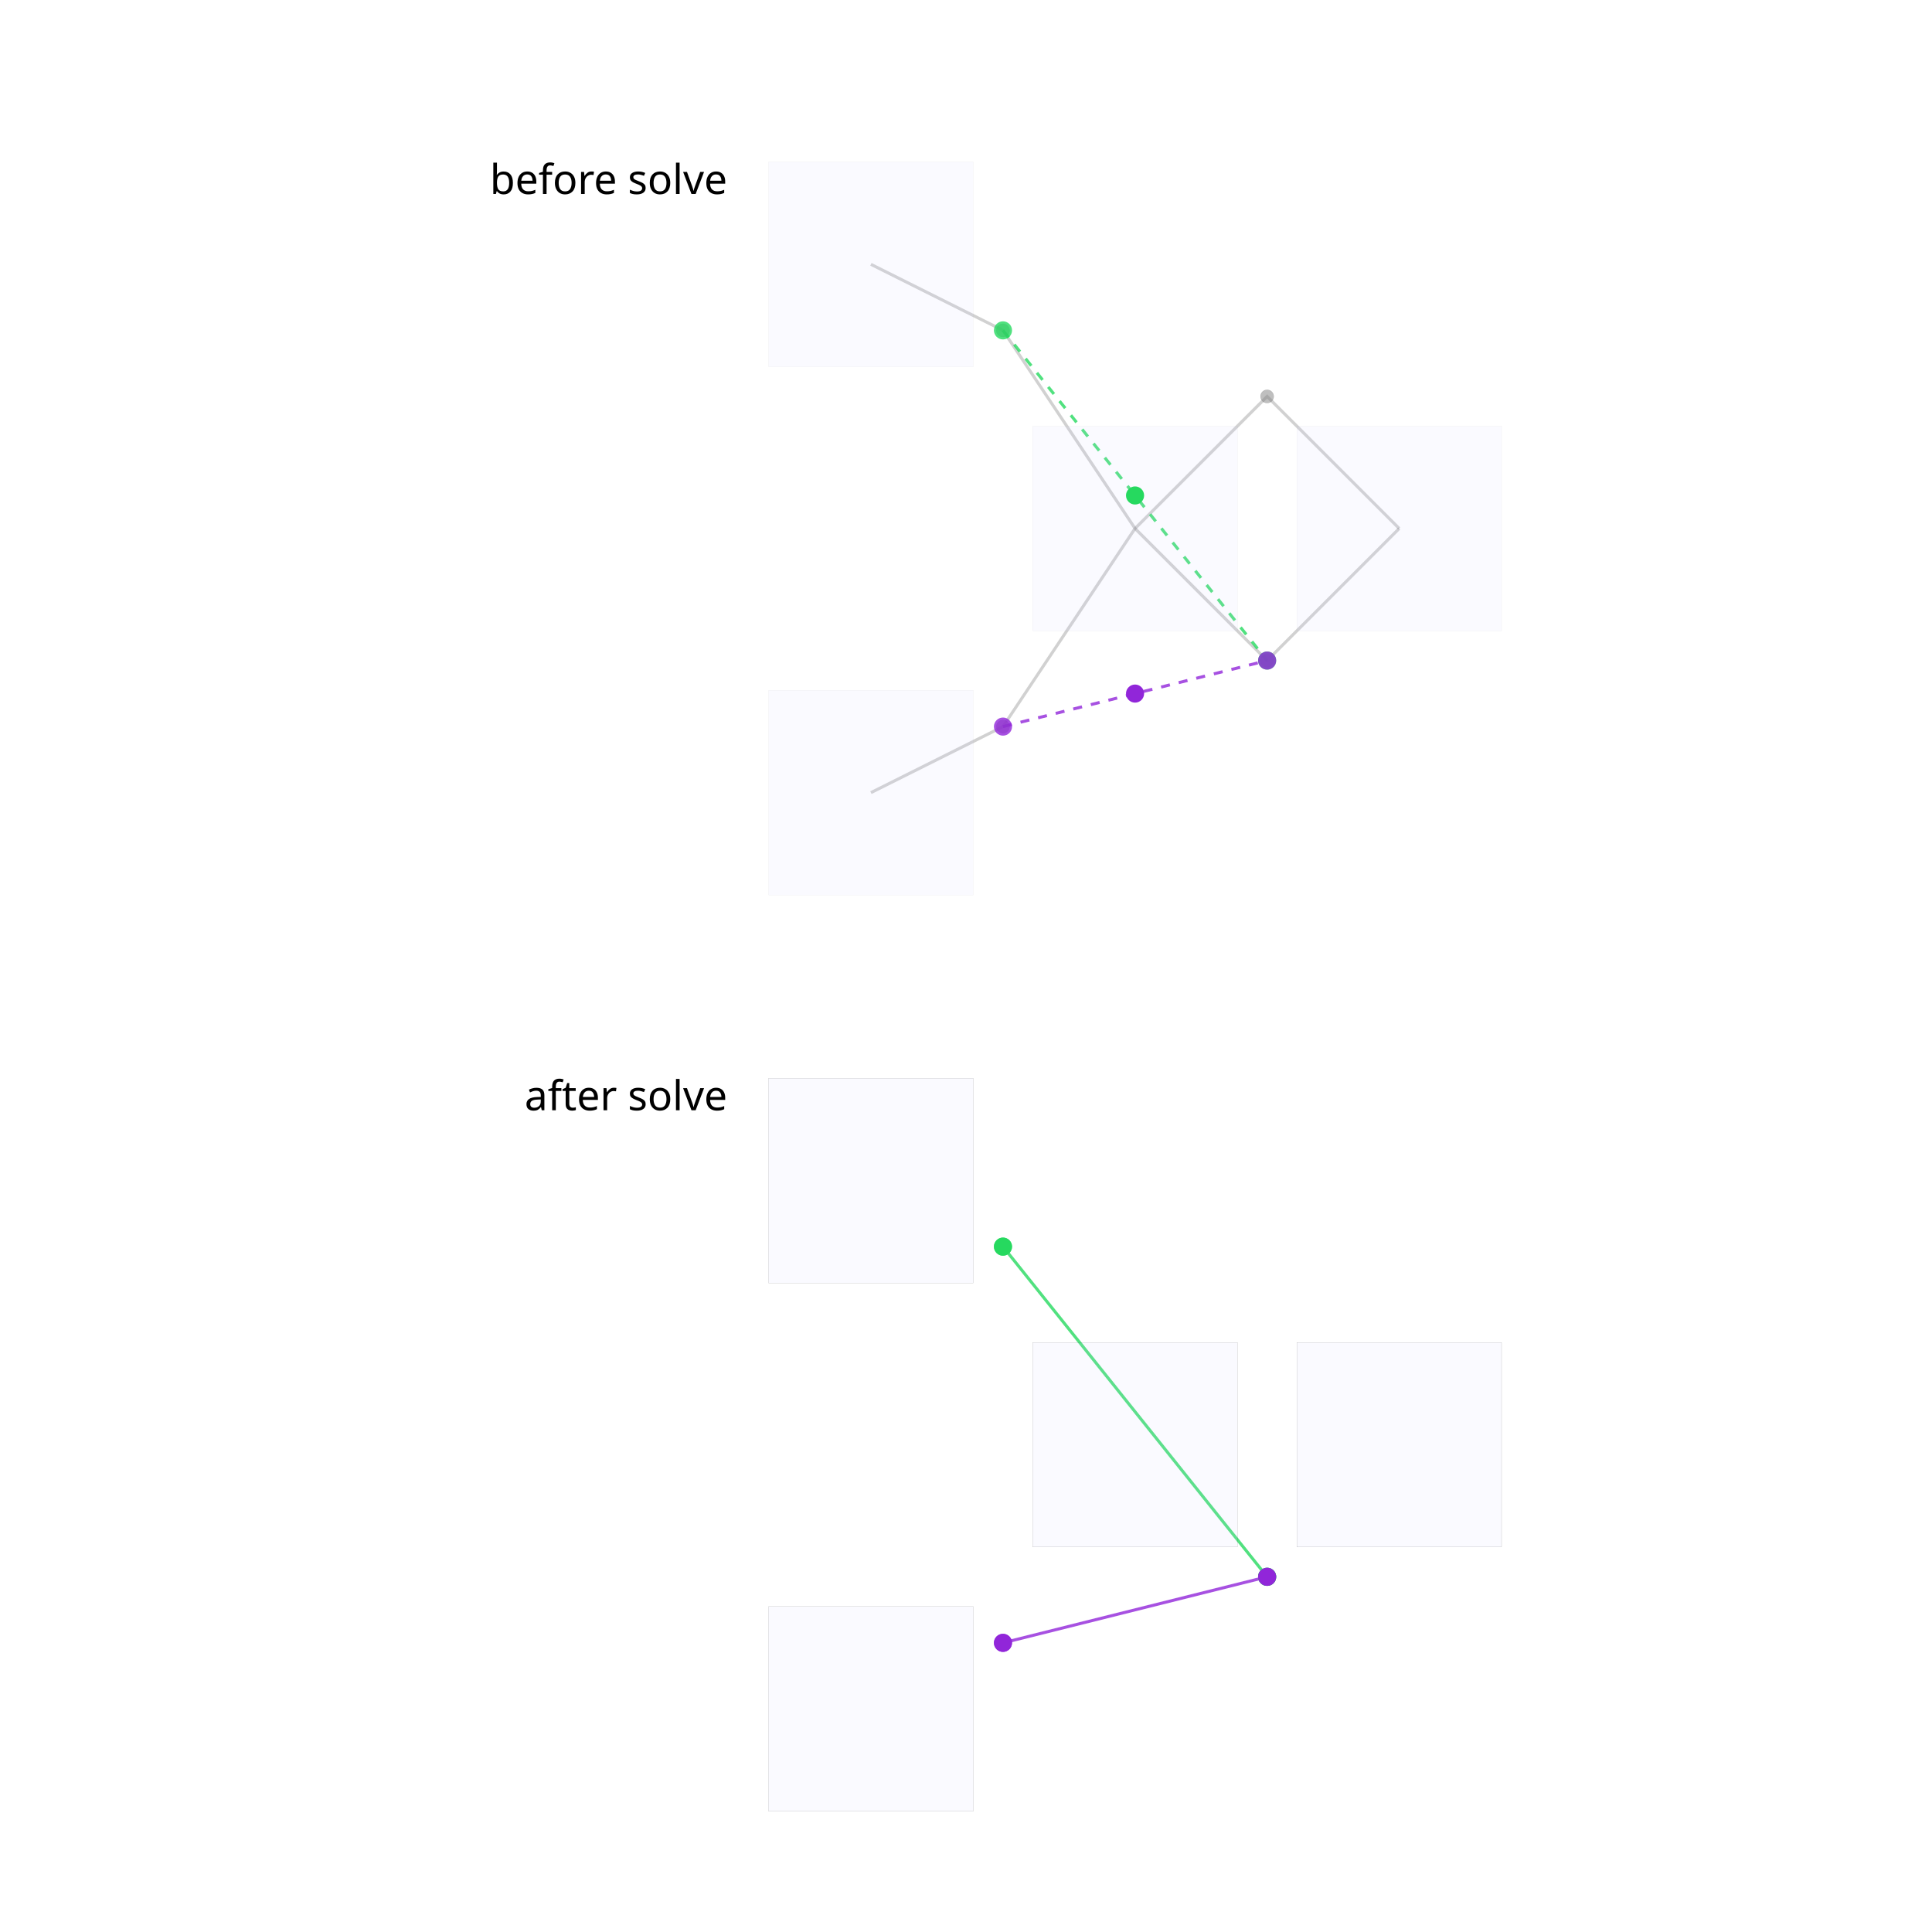
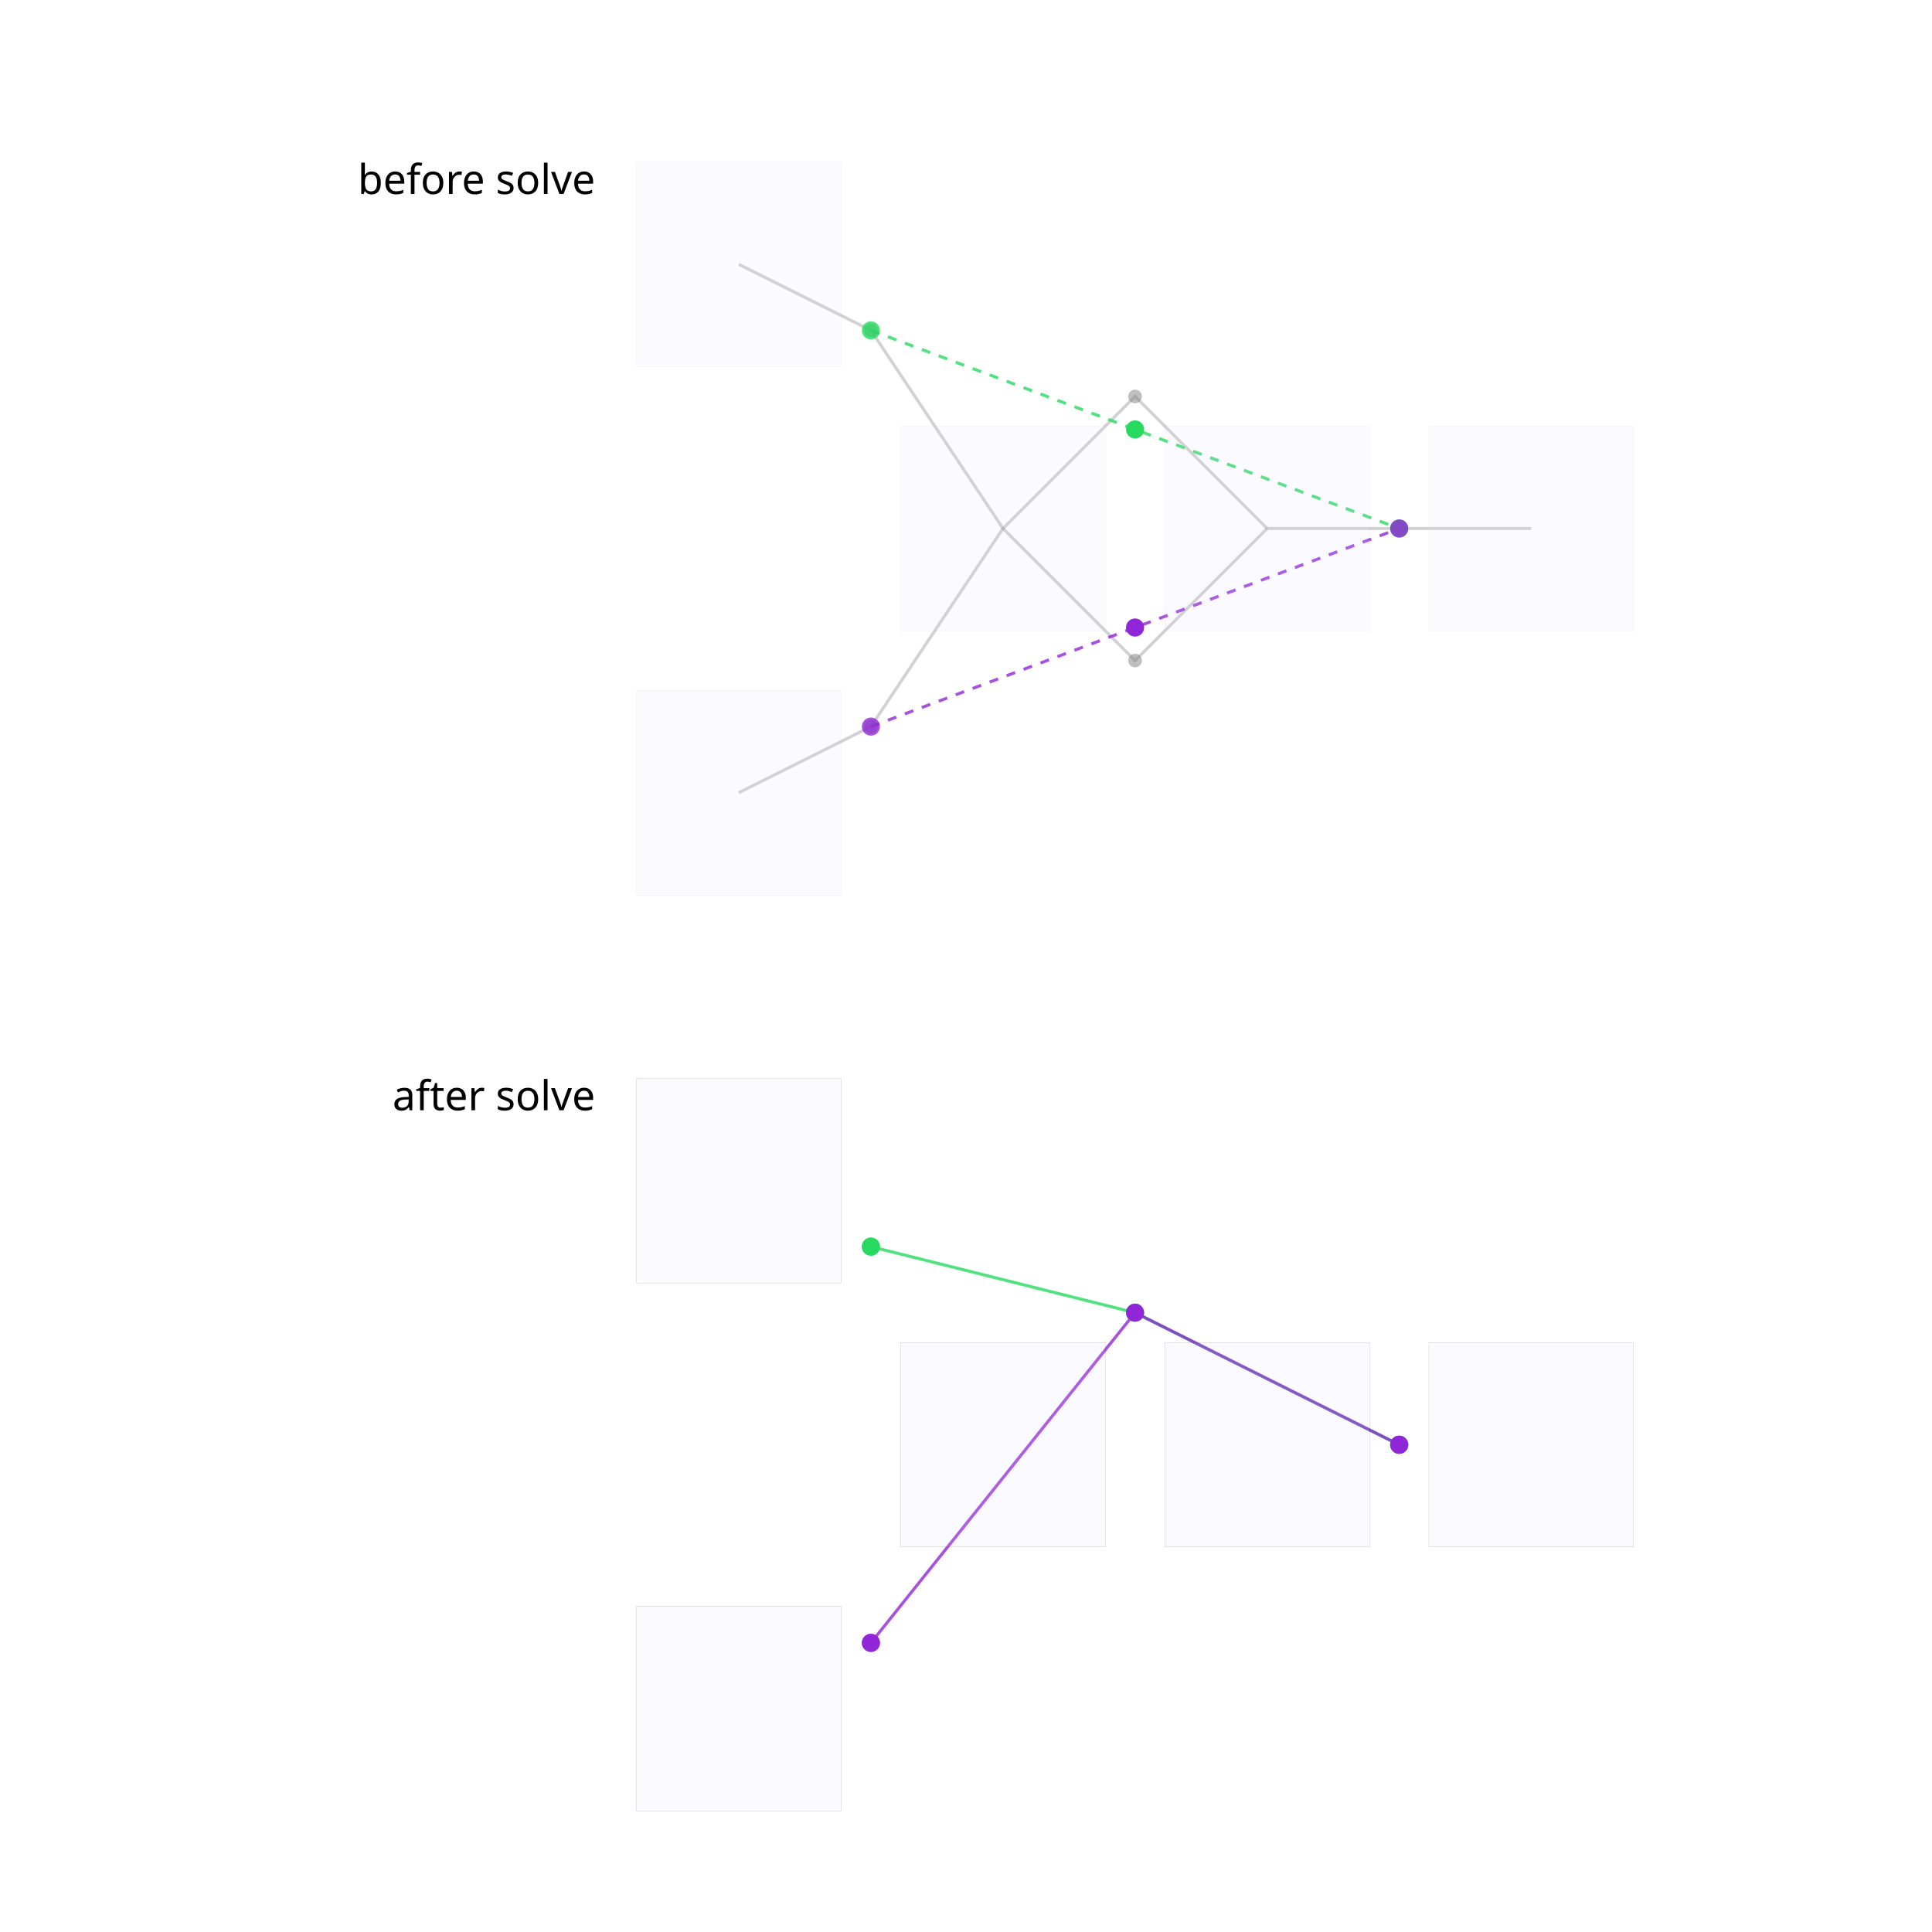
<svg xmlns="http://www.w3.org/2000/svg" width="640" height="640" viewBox="0 0 640 640">
  <rect width="100%" height="100%" fill="white" />
  <g>
-     <polyline data-points="0,4 1,3.5 2,2" data-type="line" data-label="" points="288.498,87.566 332.249,109.441 376,175.068" fill="none" stroke="rgba(100, 100, 100, 0.3)" stroke-width="1px" />
+     <polyline data-points="0,4 1,3.5 2,2" data-type="line" data-label="" points="244.747,87.566 288.498,109.441 332.249,175.068" fill="none" stroke="rgba(100, 100, 100, 0.3)" stroke-width="1px" />
  </g>
  <g>
-     <polyline data-points="0,0 1,0.5 2,2" data-type="line" data-label="" points="288.498,262.57 332.249,240.694 376,175.068" fill="none" stroke="rgba(100, 100, 100, 0.3)" stroke-width="1px" />
+     <polyline data-points="0,0 1,0.5 2,2" data-type="line" data-label="" points="244.747,262.57 288.498,240.694 332.249,175.068" fill="none" stroke="rgba(100, 100, 100, 0.3)" stroke-width="1px" />
  </g>
  <g>
-     <polyline data-points="2,2 3,3 4,2" data-type="line" data-label="" points="376,175.068 419.751,131.317 463.502,175.068" fill="none" stroke="rgba(100, 100, 100, 0.3)" stroke-width="1px" />
+     <polyline data-points="2,2 3,3 4,2" data-type="line" data-label="" points="332.249,175.068 376,131.317 419.751,175.068" fill="none" stroke="rgba(100, 100, 100, 0.3)" stroke-width="1px" />
  </g>
  <g>
-     <polyline data-points="2,2 3,1 4,2" data-type="line" data-label="" points="376,175.068 419.751,218.819 463.502,175.068" fill="none" stroke="rgba(100, 100, 100, 0.3)" stroke-width="1px" />
+     <polyline data-points="2,2 3,1 4,2" data-type="line" data-label="" points="332.249,175.068 376,218.819 419.751,175.068" fill="none" stroke="rgba(100, 100, 100, 0.3)" stroke-width="1px" />
  </g>
  <g>
-     <polyline data-points="1,3.5 3,1" data-type="line" data-label="route-a" points="332.249,109.441 419.751,218.819" fill="none" stroke="hsla(139, 70%, 50%, 0.8)" stroke-width="1px" stroke-dasharray="3 3" />
+     <polyline data-points="4,2 5,2 6,2" data-type="line" data-label="" points="419.751,175.068 463.502,175.068 507.253,175.068" fill="none" stroke="rgba(100, 100, 100, 0.3)" stroke-width="1px" />
  </g>
  <g>
-     <polyline data-points="1,0.5 3,1" data-type="line" data-label="route-b" points="332.249,240.694 419.751,218.819" fill="none" stroke="hsla(276, 70%, 50%, 0.8)" stroke-width="1px" stroke-dasharray="3 3" />
+     <polyline data-points="1,3.5 5,2" data-type="line" data-label="route-a" points="288.498,109.441 463.502,175.068" fill="none" stroke="hsla(139, 70%, 50%, 0.8)" stroke-width="1px" stroke-dasharray="3 3" />
  </g>
  <g>
-     <polyline data-points="1,-3.4375 3,-5.9375" data-type="line" data-label="route: route-a region: region-2" points="332.249,412.964 419.751,522.342" fill="none" stroke="hsla(139, 70%, 50%, 0.8)" stroke-width="1px" />
+     <polyline data-points="1,0.5 5,2" data-type="line" data-label="route-b" points="288.498,240.694 463.502,175.068" fill="none" stroke="hsla(276, 70%, 50%, 0.8)" stroke-width="1px" stroke-dasharray="3 3" />
  </g>
  <g>
-     <polyline data-points="1,-6.4375 3,-5.9375" data-type="line" data-label="route: route-b region: region-2" points="332.249,544.217 419.751,522.342" fill="none" stroke="hsla(276, 70%, 50%, 0.8)" stroke-width="1px" />
+     <polyline data-points="1,-3.4375 3,-3.9375" data-type="line" data-label="route: route-a region: region-2" points="288.498,412.964 376,434.84" fill="none" stroke="hsla(139, 70%, 50%, 0.8)" stroke-width="1px" />
  </g>
  <g>
-     <rect data-type="rect" data-label="region: region-0 net: 0 cost: 0.000 congestion: 0.000 same layer X: 0 trans X: 0 entry exit X: 0" data-x="0" data-y="4" x="254.591" y="53.659" width="67.814" height="67.814" fill="rgba(200, 200, 255, 0.1)" stroke="rgba(128, 128, 128, 0.5)" stroke-width="0.023" />
+     <polyline data-points="1,-6.4375 3,-3.9375" data-type="line" data-label="route: route-b region: region-2" points="288.498,544.217 376,434.84" fill="none" stroke="hsla(276, 70%, 50%, 0.8)" stroke-width="1px" />
  </g>
  <g>
-     <rect data-type="rect" data-label="region: region-1 net: 0 cost: 0.000 congestion: 0.000 same layer X: 0 trans X: 0 entry exit X: 0" data-x="0" data-y="0" x="254.591" y="228.663" width="67.814" height="67.814" fill="rgba(200, 200, 255, 0.1)" stroke="rgba(128, 128, 128, 0.5)" stroke-width="0.023" />
+     <polyline data-points="3,-3.9375 5,-4.9375" data-type="line" data-label="route: route-a region: region-3" points="376,434.84 463.502,478.591" fill="none" stroke="hsla(139, 70%, 50%, 0.8)" stroke-width="1px" />
  </g>
  <g>
-     <rect data-type="rect" data-label="region: region-2 net: free cost: 0.000 congestion: 0.000 same layer X: 0 trans X: 0 entry exit X: 0" data-x="2" data-y="2" x="342.093" y="141.161" width="67.814" height="67.814" fill="rgba(200, 200, 255, 0.1)" stroke="rgba(128, 128, 128, 0.5)" stroke-width="0.023" />
+     <polyline data-points="3,-3.9375 5,-4.9375" data-type="line" data-label="route: route-b region: region-3" points="376,434.84 463.502,478.591" fill="none" stroke="hsla(276, 70%, 50%, 0.8)" stroke-width="1px" />
  </g>
  <g>
-     <rect data-type="rect" data-label="region: region-3 net: 0 cost: 0.000 congestion: 0.000 same layer X: 0 trans X: 0 entry exit X: 0" data-x="4" data-y="2" x="429.595" y="141.161" width="67.814" height="67.814" fill="rgba(200, 200, 255, 0.1)" stroke="rgba(128, 128, 128, 0.5)" stroke-width="0.023" />
+     <rect data-type="rect" data-label="region: region-0 net: 0 cost: 0.000 congestion: 0.000 same layer X: 0 trans X: 0 entry exit X: 0" data-x="0" data-y="4" x="210.84" y="53.659" width="67.814" height="67.814" fill="rgba(200, 200, 255, 0.1)" stroke="rgba(128, 128, 128, 0.5)" stroke-width="0.023" />
  </g>
  <g>
-     <rect data-type="rect" data-label="region: region-0 net: 0 cost: 0.000 congestion: 0.000 same layer X: 0 trans X: 0 entry exit X: 0" data-x="0" data-y="-2.9375" x="254.591" y="357.182" width="67.814" height="67.814" fill="rgba(200, 200, 255, 0.1)" stroke="black" stroke-width="0.023" />
+     <rect data-type="rect" data-label="region: region-1 net: 0 cost: 0.000 congestion: 0.000 same layer X: 0 trans X: 0 entry exit X: 0" data-x="0" data-y="0" x="210.84" y="228.663" width="67.814" height="67.814" fill="rgba(200, 200, 255, 0.1)" stroke="rgba(128, 128, 128, 0.5)" stroke-width="0.023" />
  </g>
  <g>
-     <rect data-type="rect" data-label="region: region-1 net: 0 cost: 0.000 congestion: 0.000 same layer X: 0 trans X: 0 entry exit X: 0" data-x="0" data-y="-6.9375" x="254.591" y="532.186" width="67.814" height="67.814" fill="rgba(200, 200, 255, 0.1)" stroke="black" stroke-width="0.023" />
+     <rect data-type="rect" data-label="region: region-2 net: free cost: 0.000 congestion: 0.000 same layer X: 0 trans X: 0 entry exit X: 0" data-x="2" data-y="2" x="298.342" y="141.161" width="67.814" height="67.814" fill="rgba(200, 200, 255, 0.1)" stroke="rgba(128, 128, 128, 0.5)" stroke-width="0.023" />
  </g>
  <g>
-     <rect data-type="rect" data-label="region: region-2 net: free cost: 0.000 congestion: 0.000 same layer X: 0 trans X: 0 entry exit X: 0" data-x="2" data-y="-4.9375" x="342.093" y="444.684" width="67.814" height="67.814" fill="rgba(200, 200, 255, 0.1)" stroke="black" stroke-width="0.023" />
+     <rect data-type="rect" data-label="region: region-3 net: free cost: 0.000 congestion: 0.000 same layer X: 0 trans X: 0 entry exit X: 0" data-x="4" data-y="2" x="385.844" y="141.161" width="67.814" height="67.814" fill="rgba(200, 200, 255, 0.1)" stroke="rgba(128, 128, 128, 0.5)" stroke-width="0.023" />
  </g>
  <g>
-     <rect data-type="rect" data-label="region: region-3 net: 0 cost: 0.000 congestion: 0.000 same layer X: 0 trans X: 0 entry exit X: 0" data-x="4" data-y="-4.9375" x="429.595" y="444.684" width="67.814" height="67.814" fill="rgba(200, 200, 255, 0.1)" stroke="black" stroke-width="0.023" />
-   </g>
-   <circle data-type="circle" data-label="" data-x="1" data-y="3.5" cx="332.249" cy="109.441" r="2.188" fill="rgba(128, 128, 128, 0.5)" stroke="black" stroke-width="0.023" />
-   <circle data-type="circle" data-label="" data-x="1" data-y="0.5" cx="332.249" cy="240.694" r="2.188" fill="rgba(128, 128, 128, 0.5)" stroke="black" stroke-width="0.023" />
-   <circle data-type="circle" data-label="" data-x="3" data-y="3" cx="419.751" cy="131.317" r="2.188" fill="rgba(128, 128, 128, 0.5)" stroke="black" stroke-width="0.023" />
-   <circle data-type="circle" data-label="" data-x="3" data-y="1" cx="419.751" cy="218.819" r="2.188" fill="rgba(128, 128, 128, 0.5)" stroke="black" stroke-width="0.023" />
-   <text data-type="text" data-label="before solve" data-x="-1.0871875000000002" data-y="4.7749999999999995" x="240.932" y="53.659" fill="black" font-size="13.659" font-family="sans-serif" text-anchor="end" dominant-baseline="text-before-edge">before solve</text>
-   <text data-type="text" data-label="after solve" data-x="-1.0871875000000002" data-y="-2.1625" x="240.932" y="357.182" fill="black" font-size="13.659" font-family="sans-serif" text-anchor="end" dominant-baseline="text-before-edge">after solve</text>
-   <g>
-     <circle data-type="point" data-label="route: route-a net: 0 endpoint: start port: a-port z: 0" data-x="1" data-y="3.5" cx="332.249" cy="109.441" r="3" fill="hsla(139, 70%, 50%, 0.8)" />
+     <rect data-type="rect" data-label="region: region-4 net: 0 cost: 0.000 congestion: 0.000 same layer X: 0 trans X: 0 entry exit X: 0" data-x="6" data-y="2" x="473.346" y="141.161" width="67.814" height="67.814" fill="rgba(200, 200, 255, 0.1)" stroke="rgba(128, 128, 128, 0.5)" stroke-width="0.023" />
  </g>
  <g>
-     <circle data-type="point" data-label="route: route-a net: 0 endpoint: end port: shared-bottom z: 0" data-x="3" data-y="1" cx="419.751" cy="218.819" r="3" fill="hsla(139, 70%, 50%, 0.8)" />
+     <rect data-type="rect" data-label="region: region-0 net: 0 cost: 0.000 congestion: 0.000 same layer X: 0 trans X: 0 entry exit X: 0" data-x="0" data-y="-2.9375" x="210.84" y="357.182" width="67.814" height="67.814" fill="rgba(200, 200, 255, 0.1)" stroke="black" stroke-width="0.023" />
  </g>
  <g>
-     <circle data-type="point" data-label="route: route-b net: 0 endpoint: start port: b-port z: 0" data-x="1" data-y="0.5" cx="332.249" cy="240.694" r="3" fill="hsla(276, 70%, 50%, 0.8)" />
+     <rect data-type="rect" data-label="region: region-1 net: 0 cost: 0.000 congestion: 0.000 same layer X: 0 trans X: 0 entry exit X: 0" data-x="0" data-y="-6.9375" x="210.84" y="532.186" width="67.814" height="67.814" fill="rgba(200, 200, 255, 0.1)" stroke="black" stroke-width="0.023" />
  </g>
  <g>
-     <circle data-type="point" data-label="route: route-b net: 0 endpoint: end port: shared-bottom z: 0" data-x="3" data-y="1" cx="419.751" cy="218.819" r="3" fill="hsla(276, 70%, 50%, 0.8)" />
+     <rect data-type="rect" data-label="region: region-2 net: free cost: 0.000 congestion: 0.000 same layer X: 0 trans X: 0 entry exit X: 0" data-x="2" data-y="-4.9375" x="298.342" y="444.684" width="67.814" height="67.814" fill="rgba(200, 200, 255, 0.1)" stroke="black" stroke-width="0.023" />
  </g>
  <g>
-     <circle data-type="point" data-label="route-a" data-x="2" data-y="2.25" cx="376" cy="164.13" r="3" fill="hsla(139, 70%, 50%, 1)" />
+     <rect data-type="rect" data-label="region: region-3 net: free cost: 0.000 congestion: 0.000 same layer X: 0 trans X: 0 entry exit X: 0" data-x="4" data-y="-4.9375" x="385.844" y="444.684" width="67.814" height="67.814" fill="rgba(200, 200, 255, 0.1)" stroke="black" stroke-width="0.023" />
  </g>
  <g>
-     <circle data-type="point" data-label="route-b" data-x="2" data-y="0.75" cx="376" cy="229.757" r="3" fill="hsla(276, 70%, 50%, 1)" />
+     <rect data-type="rect" data-label="region: region-4 net: 0 cost: 0.000 congestion: 0.000 same layer X: 0 trans X: 0 entry exit X: 0" data-x="6" data-y="-4.9375" x="473.346" y="444.684" width="67.814" height="67.814" fill="rgba(200, 200, 255, 0.1)" stroke="black" stroke-width="0.023" />
+   </g>
+   <circle data-type="circle" data-label="" data-x="1" data-y="3.5" cx="288.498" cy="109.441" r="2.188" fill="rgba(128, 128, 128, 0.5)" stroke="black" stroke-width="0.023" />
+   <circle data-type="circle" data-label="" data-x="1" data-y="0.5" cx="288.498" cy="240.694" r="2.188" fill="rgba(128, 128, 128, 0.5)" stroke="black" stroke-width="0.023" />
+   <circle data-type="circle" data-label="" data-x="3" data-y="3" cx="376" cy="131.317" r="2.188" fill="rgba(128, 128, 128, 0.5)" stroke="black" stroke-width="0.023" />
+   <circle data-type="circle" data-label="" data-x="3" data-y="1" cx="376" cy="218.819" r="2.188" fill="rgba(128, 128, 128, 0.5)" stroke="black" stroke-width="0.023" />
+   <circle data-type="circle" data-label="" data-x="5" data-y="2" cx="463.502" cy="175.068" r="2.188" fill="rgba(128, 128, 128, 0.5)" stroke="black" stroke-width="0.023" />
+   <text data-type="text" data-label="before solve" data-x="-1.0871875000000002" data-y="4.7749999999999995" x="197.181" y="53.659" fill="black" font-size="13.659" font-family="sans-serif" text-anchor="end" dominant-baseline="text-before-edge">before solve</text>
+   <text data-type="text" data-label="after solve" data-x="-1.0871875000000002" data-y="-2.1625" x="197.181" y="357.182" fill="black" font-size="13.659" font-family="sans-serif" text-anchor="end" dominant-baseline="text-before-edge">after solve</text>
+   <g>
+     <circle data-type="point" data-label="route: route-a net: 0 endpoint: start port: a-port z: 0" data-x="1" data-y="3.5" cx="288.498" cy="109.441" r="3" fill="hsla(139, 70%, 50%, 0.8)" />
  </g>
  <g>
-     <circle data-type="point" data-label="route: route-a net: 0 endpoint: start port: a-port z: 0" data-x="1" data-y="-3.4375" cx="332.249" cy="412.964" r="3" fill="hsla(139, 70%, 50%, 0.8)" />
+     <circle data-type="point" data-label="route: route-a net: 0 endpoint: end port: end-port z: 0" data-x="5" data-y="2" cx="463.502" cy="175.068" r="3" fill="hsla(139, 70%, 50%, 0.8)" />
  </g>
  <g>
-     <circle data-type="point" data-label="route: route-a net: 0 endpoint: end port: shared-bottom z: 0" data-x="3" data-y="-5.9375" cx="419.751" cy="522.342" r="3" fill="hsla(139, 70%, 50%, 0.8)" />
+     <circle data-type="point" data-label="route: route-b net: 0 endpoint: start port: b-port z: 0" data-x="1" data-y="0.5" cx="288.498" cy="240.694" r="3" fill="hsla(276, 70%, 50%, 0.8)" />
  </g>
  <g>
-     <circle data-type="point" data-label="route: route-b net: 0 endpoint: start port: b-port z: 0" data-x="1" data-y="-6.4375" cx="332.249" cy="544.217" r="3" fill="hsla(276, 70%, 50%, 0.8)" />
+     <circle data-type="point" data-label="route: route-b net: 0 endpoint: end port: end-port z: 0" data-x="5" data-y="2" cx="463.502" cy="175.068" r="3" fill="hsla(276, 70%, 50%, 0.8)" />
  </g>
  <g>
-     <circle data-type="point" data-label="route: route-b net: 0 endpoint: end port: shared-bottom z: 0" data-x="3" data-y="-5.9375" cx="419.751" cy="522.342" r="3" fill="hsla(276, 70%, 50%, 0.8)" />
+     <circle data-type="point" data-label="route-a" data-x="3" data-y="2.75" cx="376" cy="142.254" r="3" fill="hsla(139, 70%, 50%, 1)" />
  </g>
  <g>
-     <circle data-type="point" data-label="route: route-a port: a-port net: 0 z: 0" data-x="1" data-y="-3.4375" cx="332.249" cy="412.964" r="3" fill="hsla(139, 70%, 50%, 1)" />
+     <circle data-type="point" data-label="route-b" data-x="3" data-y="1.25" cx="376" cy="207.881" r="3" fill="hsla(276, 70%, 50%, 1)" />
  </g>
  <g>
-     <circle data-type="point" data-label="route: route-a port: shared-bottom net: 0 z: 0" data-x="3" data-y="-5.9375" cx="419.751" cy="522.342" r="3" fill="hsla(139, 70%, 50%, 1)" />
+     <circle data-type="point" data-label="route: route-a net: 0 endpoint: start port: a-port z: 0" data-x="1" data-y="-3.4375" cx="288.498" cy="412.964" r="3" fill="hsla(139, 70%, 50%, 0.8)" />
  </g>
  <g>
-     <circle data-type="point" data-label="route: route-b port: b-port net: 0 z: 0" data-x="1" data-y="-6.4375" cx="332.249" cy="544.217" r="3" fill="hsla(276, 70%, 50%, 1)" />
+     <circle data-type="point" data-label="route: route-a net: 0 endpoint: end port: end-port z: 0" data-x="5" data-y="-4.9375" cx="463.502" cy="478.591" r="3" fill="hsla(139, 70%, 50%, 0.8)" />
  </g>
  <g>
-     <circle data-type="point" data-label="route: route-b port: shared-bottom net: 0 z: 0" data-x="3" data-y="-5.9375" cx="419.751" cy="522.342" r="3" fill="hsla(276, 70%, 50%, 1)" />
+     <circle data-type="point" data-label="route: route-b net: 0 endpoint: start port: b-port z: 0" data-x="1" data-y="-6.4375" cx="288.498" cy="544.217" r="3" fill="hsla(276, 70%, 50%, 0.8)" />
+   </g>
+   <g>
+     <circle data-type="point" data-label="route: route-b net: 0 endpoint: end port: end-port z: 0" data-x="5" data-y="-4.9375" cx="463.502" cy="478.591" r="3" fill="hsla(276, 70%, 50%, 0.8)" />
+   </g>
+   <g>
+     <circle data-type="point" data-label="route: route-a port: a-port net: 0 z: 0" data-x="1" data-y="-3.4375" cx="288.498" cy="412.964" r="3" fill="hsla(139, 70%, 50%, 1)" />
+   </g>
+   <g>
+     <circle data-type="point" data-label="route: route-a port: shared-top net: 0 z: 0" data-x="3" data-y="-3.9375" cx="376" cy="434.84" r="3" fill="hsla(139, 70%, 50%, 1)" />
+   </g>
+   <g>
+     <circle data-type="point" data-label="route: route-b port: b-port net: 0 z: 0" data-x="1" data-y="-6.4375" cx="288.498" cy="544.217" r="3" fill="hsla(276, 70%, 50%, 1)" />
+   </g>
+   <g>
+     <circle data-type="point" data-label="route: route-b port: shared-top net: 0 z: 0" data-x="3" data-y="-3.9375" cx="376" cy="434.84" r="3" fill="hsla(276, 70%, 50%, 1)" />
+   </g>
+   <g>
+     <circle data-type="point" data-label="route: route-a port: end-port net: 0 z: 0" data-x="5" data-y="-4.9375" cx="463.502" cy="478.591" r="3" fill="hsla(139, 70%, 50%, 1)" />
+   </g>
+   <g>
+     <circle data-type="point" data-label="route: route-b port: end-port net: 0 z: 0" data-x="5" data-y="-4.9375" cx="463.502" cy="478.591" r="3" fill="hsla(276, 70%, 50%, 1)" />
  </g>
  <g id="crosshair" style="display: none">
    <line id="crosshair-h" y1="0" y2="640" stroke="#666" stroke-width="0.5" />
    <line id="crosshair-v" x1="0" x2="640" stroke="#666" stroke-width="0.5" />
    <text id="coordinates" font-family="monospace" font-size="12" fill="#666" />
  </g>
</svg>
